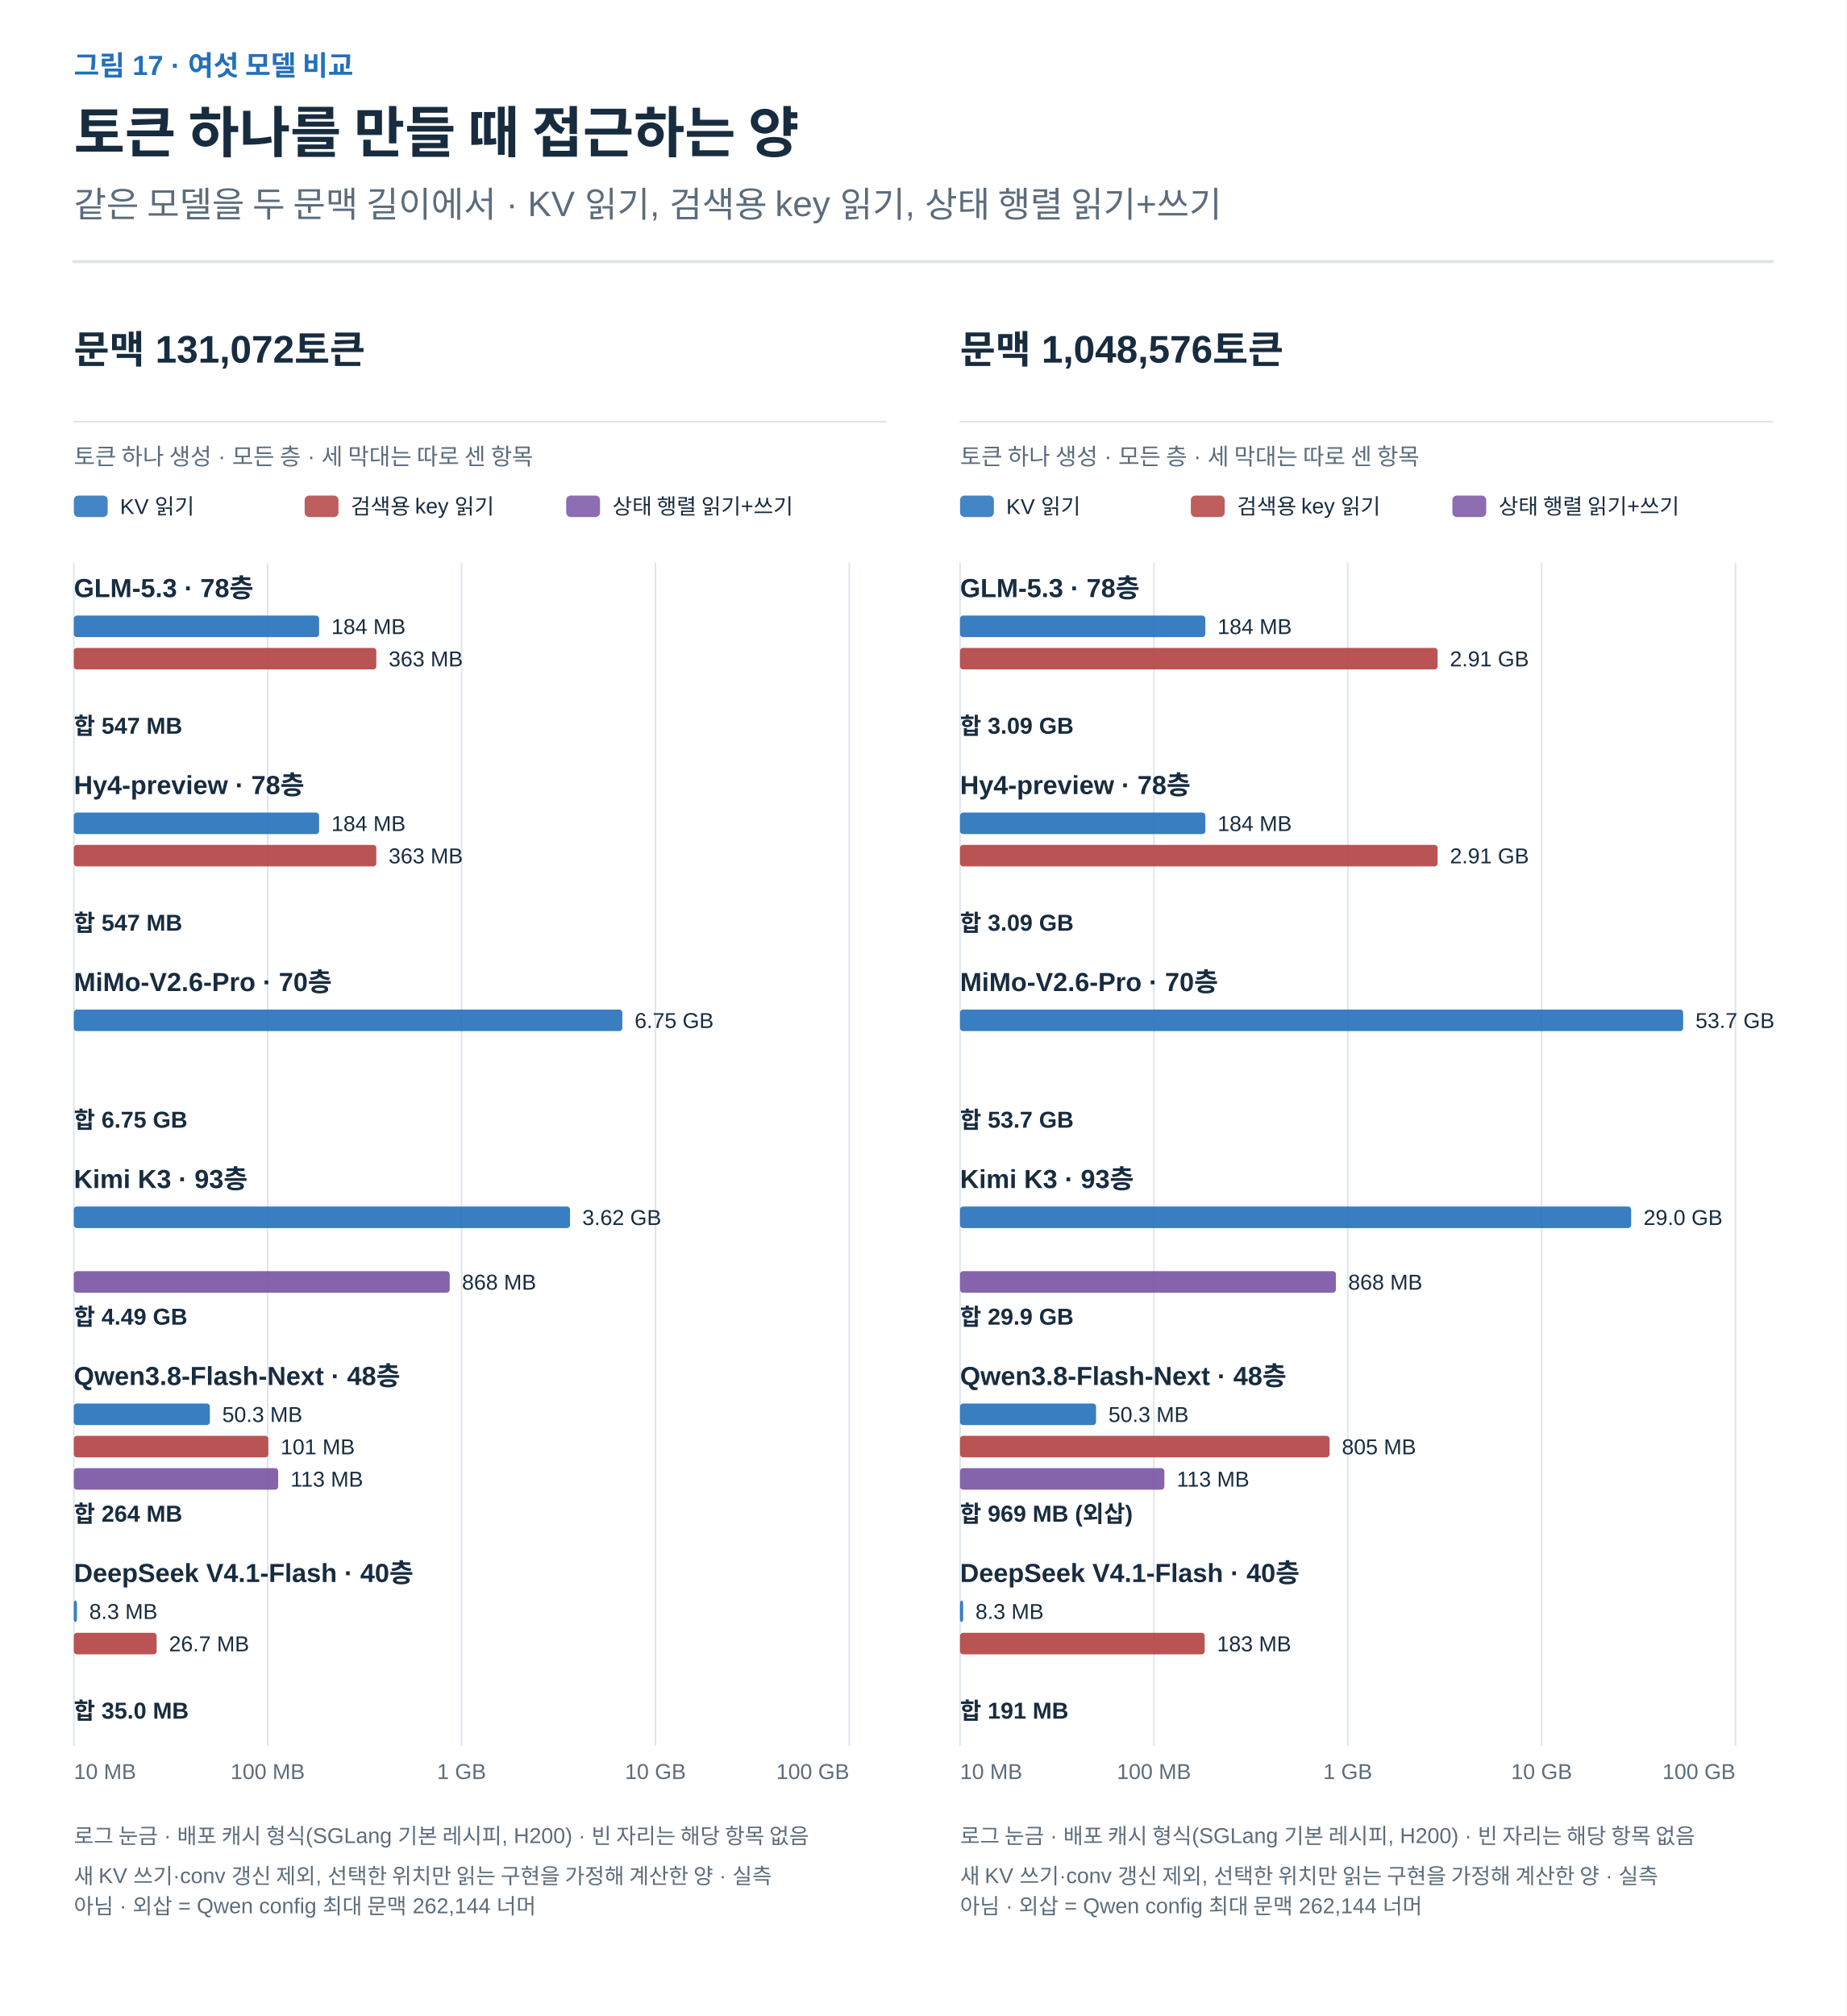
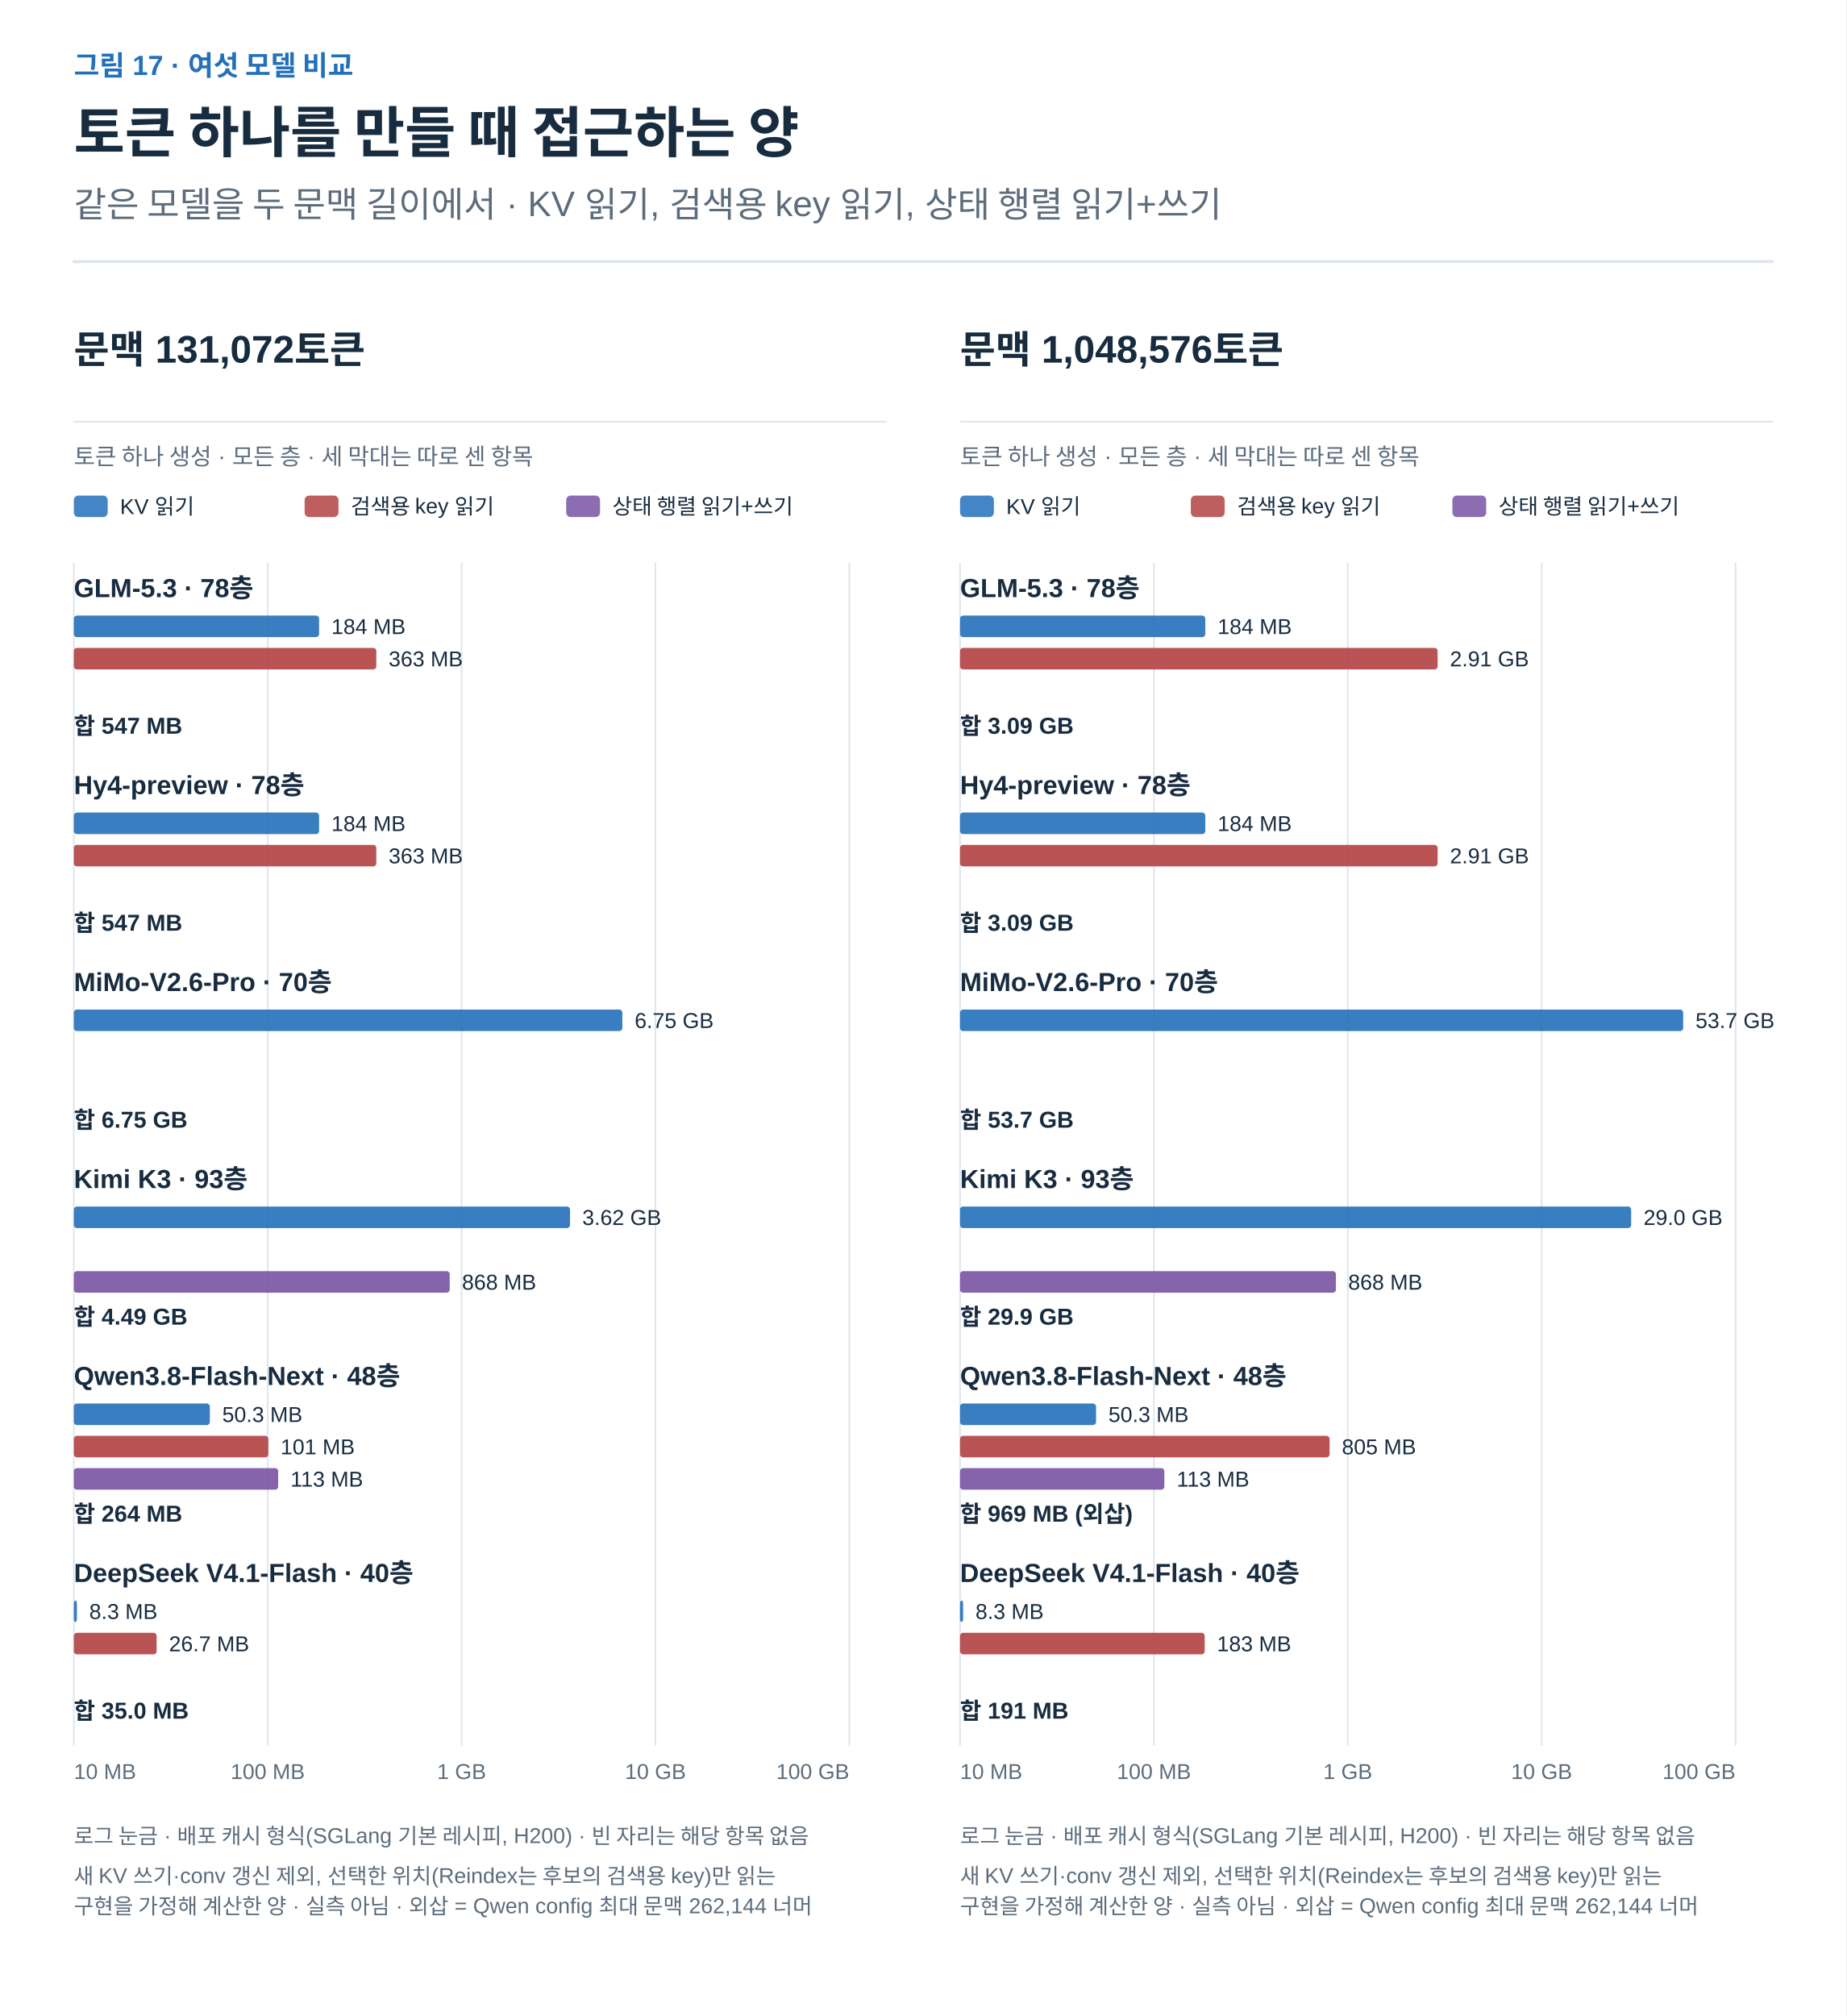
<svg xmlns="http://www.w3.org/2000/svg" width="1200" height="1310" viewBox="0 0 1200 1310" role="img" aria-labelledby="title desc">
  <defs>
    <marker id="arrow-ink" viewBox="0 0 10 10" refX="8" refY="5" markerWidth="6" markerHeight="6" orient="auto">
      <path d="M1 1 L9 5 L1 9" fill="none" stroke="#182C40" stroke-width="1.6" />
    </marker>
    <marker id="arrow-muted" viewBox="0 0 10 10" refX="8" refY="5" markerWidth="6" markerHeight="6" orient="auto">
      <path d="M1 1 L9 5 L1 9" fill="none" stroke="#5C6C7C" stroke-width="1.6" />
    </marker>
    <marker id="arrow-line" viewBox="0 0 10 10" refX="8" refY="5" markerWidth="6" markerHeight="6" orient="auto">
      <path d="M1 1 L9 5 L1 9" fill="none" stroke="#DCE4EC" stroke-width="1.6" />
    </marker>
    <marker id="arrow-paper" viewBox="0 0 10 10" refX="8" refY="5" markerWidth="6" markerHeight="6" orient="auto">
      <path d="M1 1 L9 5 L1 9" fill="none" stroke="#FFFFFF" stroke-width="1.6" />
    </marker>
    <marker id="arrow-blue" viewBox="0 0 10 10" refX="8" refY="5" markerWidth="6" markerHeight="6" orient="auto">
      <path d="M1 1 L9 5 L1 9" fill="none" stroke="#2470BB" stroke-width="1.6" />
    </marker>
    <marker id="arrow-teal" viewBox="0 0 10 10" refX="8" refY="5" markerWidth="6" markerHeight="6" orient="auto">
      <path d="M1 1 L9 5 L1 9" fill="none" stroke="#287D78" stroke-width="1.6" />
    </marker>
    <marker id="arrow-orange" viewBox="0 0 10 10" refX="8" refY="5" markerWidth="6" markerHeight="6" orient="auto">
      <path d="M1 1 L9 5 L1 9" fill="none" stroke="#B55B22" stroke-width="1.6" />
    </marker>
    <marker id="arrow-purple" viewBox="0 0 10 10" refX="8" refY="5" markerWidth="6" markerHeight="6" orient="auto">
      <path d="M1 1 L9 5 L1 9" fill="none" stroke="#7954A3" stroke-width="1.6" />
    </marker>
    <marker id="arrow-gray" viewBox="0 0 10 10" refX="8" refY="5" markerWidth="6" markerHeight="6" orient="auto">
      <path d="M1 1 L9 5 L1 9" fill="none" stroke="#657789" stroke-width="1.6" />
    </marker>
    <marker id="arrow-red" viewBox="0 0 10 10" refX="8" refY="5" markerWidth="6" markerHeight="6" orient="auto">
      <path d="M1 1 L9 5 L1 9" fill="none" stroke="#B34242" stroke-width="1.6" />
    </marker>
    <marker id="arrow-indigo" viewBox="0 0 10 10" refX="8" refY="5" markerWidth="6" markerHeight="6" orient="auto">
      <path d="M1 1 L9 5 L1 9" fill="none" stroke="#4C60A8" stroke-width="1.6" />
    </marker>
    <marker id="arrow-slate" viewBox="0 0 10 10" refX="8" refY="5" markerWidth="6" markerHeight="6" orient="auto">
      <path d="M1 1 L9 5 L1 9" fill="none" stroke="#8191A0" stroke-width="1.6" />
    </marker>
    <marker id="arrow-surface" viewBox="0 0 10 10" refX="8" refY="5" markerWidth="6" markerHeight="6" orient="auto">
      <path d="M1 1 L9 5 L1 9" fill="none" stroke="#F8FAFC" stroke-width="1.6" />
    </marker>
  </defs>
  <style>text{font-family:Arial,"Apple SD Gothic Neo","Noto Sans KR",sans-serif}text[font-family]{font-family:Menlo,Consolas,monospace}path{stroke-linecap:round;stroke-linejoin:round}</style>
  <rect width="100%" height="100%" fill="white" />
  <text x="48" y="49" fill="#2470BB" font-size="18" font-weight="600" text-anchor="start" data-max-width="1104">그림 17 · 여섯 모델 비교</text>
  <text x="48" y="99" fill="#182C40" font-size="36" font-weight="700" text-anchor="start" data-max-width="1104">토큰 하나를 만들 때 접근하는 양</text>
  <text x="48" y="141" fill="#5C6C7C" font-size="23" font-weight="400" text-anchor="start" data-max-width="1104">같은 모델을 두 문맥 길이에서 · KV 읽기, 검색용 key 읽기, 상태 행렬 읽기+쓰기</text>
  <path d="M48,170 H1152" stroke="#DCE4EC" stroke-width="2" />
  <g transform="translate(48 206) scale(1)" data-panel="1">
    <text x="0" y="30" fill="#182C40" font-size="25" font-weight="600" text-anchor="start" data-max-width="528">문맥 131,072토큰</text>
    <path d="M0 68 L528 68" stroke="#DCE4EC" stroke-width="1" fill="none" />
    <text x="0" y="96" fill="#5C6C7C" font-size="15" font-weight="400" text-anchor="start" data-max-width="528">토큰 하나 생성 · 모든 층 · 세 막대는 따로 센 항목</text>
    <rect x="0" y="116" width="22" height="14" rx="3" fill="#2470BB" fill-opacity=".85" />
    <text x="30" y="128" fill="#182C40" font-size="14" font-weight="400" text-anchor="start" data-max-width="180">KV 읽기</text>
    <rect x="150" y="116" width="22" height="14" rx="3" fill="#B34242" fill-opacity=".85" />
    <text x="180" y="128" fill="#182C40" font-size="14" font-weight="400" text-anchor="start" data-max-width="180">검색용 key 읽기</text>
    <rect x="320" y="116" width="22" height="14" rx="3" fill="#7954A3" fill-opacity=".85" />
    <text x="350" y="128" fill="#182C40" font-size="14" font-weight="400" text-anchor="start" data-max-width="180">상태 행렬 읽기+쓰기</text>
    <path d="M504 160 L504 928" stroke="#DCE4EC" stroke-width="1" fill="none" />
    <path d="M378 160 L378 928" stroke="#DCE4EC" stroke-width="1" fill="none" />
    <path d="M252 160 L252 928" stroke="#DCE4EC" stroke-width="1" fill="none" />
    <path d="M126 160 L126 928" stroke="#DCE4EC" stroke-width="1" fill="none" />
    <path d="M0 160 L0 928" stroke="#DCE4EC" stroke-width="1" fill="none" />
    <text x="0" y="950" fill="#5C6C7C" font-size="14" font-weight="400" text-anchor="start" data-max-width="80">10 MB</text>
    <text x="126" y="950" fill="#5C6C7C" font-size="14" font-weight="400" text-anchor="middle" data-max-width="80">100 MB</text>
    <text x="252" y="950" fill="#5C6C7C" font-size="14" font-weight="400" text-anchor="middle" data-max-width="80">1 GB</text>
    <text x="378" y="950" fill="#5C6C7C" font-size="14" font-weight="400" text-anchor="middle" data-max-width="80">10 GB</text>
    <text x="504" y="950" fill="#5C6C7C" font-size="14" font-weight="400" text-anchor="end" data-max-width="80">100 GB</text>
    <text x="0" y="182" fill="#182C40" font-size="17" font-weight="700" text-anchor="start" data-max-width="528">GLM-5.3 · 78층</text>
    <rect x="0" y="194" width="159.4" height="14" rx="2" fill="#2470BB" fill-opacity="0.9" />
    <text x="167.375" y="206" fill="#182C40" font-size="14" font-weight="400" text-anchor="start" data-max-width="120">184 MB</text>
    <rect x="0" y="215" width="196.6" height="14" rx="2" fill="#B34242" fill-opacity="0.9" />
    <text x="204.598" y="227" fill="#182C40" font-size="14" font-weight="400" text-anchor="start" data-max-width="120">363 MB</text>
    <text x="0" y="271" fill="#182C40" font-size="15" font-weight="700" text-anchor="start" data-max-width="528">합 547 MB</text>
    <text x="0" y="310" fill="#182C40" font-size="17" font-weight="700" text-anchor="start" data-max-width="528">Hy4-preview · 78층</text>
    <rect x="0" y="322" width="159.4" height="14" rx="2" fill="#2470BB" fill-opacity="0.9" />
    <text x="167.375" y="334" fill="#182C40" font-size="14" font-weight="400" text-anchor="start" data-max-width="120">184 MB</text>
    <rect x="0" y="343" width="196.6" height="14" rx="2" fill="#B34242" fill-opacity="0.9" />
    <text x="204.598" y="355" fill="#182C40" font-size="14" font-weight="400" text-anchor="start" data-max-width="120">363 MB</text>
    <text x="0" y="399" fill="#182C40" font-size="15" font-weight="700" text-anchor="start" data-max-width="528">합 547 MB</text>
    <text x="0" y="438" fill="#182C40" font-size="17" font-weight="700" text-anchor="start" data-max-width="528">MiMo-V2.6-Pro · 70층</text>
    <rect x="0" y="450" width="356.5" height="14" rx="2" fill="#2470BB" fill-opacity="0.9" />
    <text x="364.494" y="462" fill="#182C40" font-size="14" font-weight="400" text-anchor="start" data-max-width="120">6.75 GB</text>
    <text x="0" y="527" fill="#182C40" font-size="15" font-weight="700" text-anchor="start" data-max-width="528">합 6.75 GB</text>
    <text x="0" y="566" fill="#182C40" font-size="17" font-weight="700" text-anchor="start" data-max-width="528">Kimi K3 · 93층</text>
    <rect x="0" y="578" width="322.5" height="14" rx="2" fill="#2470BB" fill-opacity="0.9" />
    <text x="330.456" y="590" fill="#182C40" font-size="14" font-weight="400" text-anchor="start" data-max-width="120">3.62 GB</text>
    <rect x="0" y="620" width="244.3" height="14" rx="2" fill="#7954A3" fill-opacity="0.9" />
    <text x="252.267" y="632" fill="#182C40" font-size="14" font-weight="400" text-anchor="start" data-max-width="120">868 MB</text>
    <text x="0" y="655" fill="#182C40" font-size="15" font-weight="700" text-anchor="start" data-max-width="528">합 4.49 GB</text>
    <text x="0" y="694" fill="#182C40" font-size="17" font-weight="700" text-anchor="start" data-max-width="528">Qwen3.8-Flash-Next · 48층</text>
    <rect x="0" y="706" width="88.4" height="14" rx="2" fill="#2470BB" fill-opacity="0.9" />
    <text x="96.432" y="718" fill="#182C40" font-size="14" font-weight="400" text-anchor="start" data-max-width="120">50.3 MB</text>
    <rect x="0" y="727" width="126.4" height="14" rx="2" fill="#B34242" fill-opacity="0.9" />
    <text x="134.362" y="739" fill="#182C40" font-size="14" font-weight="400" text-anchor="start" data-max-width="120">101 MB</text>
    <rect x="0" y="748" width="132.8" height="14" rx="2" fill="#7954A3" fill-opacity="0.9" />
    <text x="140.807" y="760" fill="#182C40" font-size="14" font-weight="400" text-anchor="start" data-max-width="120">113 MB</text>
    <text x="0" y="783" fill="#182C40" font-size="15" font-weight="700" text-anchor="start" data-max-width="528">합 264 MB</text>
    <text x="0" y="822" fill="#182C40" font-size="17" font-weight="700" text-anchor="start" data-max-width="528">DeepSeek V4.1-Flash · 40층</text>
    <rect x="0" y="834" width="2.0" height="14" rx="2" fill="#2470BB" fill-opacity="0.9" />
    <text x="10" y="846" fill="#182C40" font-size="14" font-weight="400" text-anchor="start" data-max-width="120">8.3 MB</text>
    <rect x="0" y="855" width="53.8" height="14" rx="2" fill="#B34242" fill-opacity="0.9" />
    <text x="61.82" y="867" fill="#182C40" font-size="14" font-weight="400" text-anchor="start" data-max-width="120">26.7 MB</text>
    <text x="0" y="911" fill="#182C40" font-size="15" font-weight="700" text-anchor="start" data-max-width="528">합 35.0 MB</text>
    <text x="0" y="992" fill="#5C6C7C" font-size="14" font-weight="400" text-anchor="start" data-max-width="528">로그 눈금 · 배포 캐시 형식(SGLang 기본 레시피, H200) · 빈 자리는 해당 항목 없음</text>
-     <text x="0" y="1018" fill="#5C6C7C" font-size="14" font-weight="400" text-anchor="start" data-max-width="528">새 KV 쓰기·conv 갱신 제외, 선택한 위치만 읽는 구현을 가정해 계산한 양 · 실측</text>
-     <text x="0" y="1037.6" fill="#5C6C7C" font-size="14" font-weight="400" text-anchor="start" data-max-width="528">아님 · 외삽 = Qwen config 최대 문맥 262,144 너머</text>
+     <text x="0" y="1018" fill="#5C6C7C" font-size="14" font-weight="400" text-anchor="start" data-max-width="528">새 KV 쓰기·conv 갱신 제외, 선택한 위치(Reindex는 후보의 검색용 key)만 읽는</text>
+     <text x="0" y="1037.6" fill="#5C6C7C" font-size="14" font-weight="400" text-anchor="start" data-max-width="528">구현을 가정해 계산한 양 · 실측 아님 · 외삽 = Qwen config 최대 문맥 262,144 너머</text>
  </g>
  <g transform="translate(624 206) scale(1)" data-panel="2">
    <text x="0" y="30" fill="#182C40" font-size="25" font-weight="600" text-anchor="start" data-max-width="528">문맥 1,048,576토큰</text>
    <path d="M0 68 L528 68" stroke="#DCE4EC" stroke-width="1" fill="none" />
    <text x="0" y="96" fill="#5C6C7C" font-size="15" font-weight="400" text-anchor="start" data-max-width="528">토큰 하나 생성 · 모든 층 · 세 막대는 따로 센 항목</text>
    <rect x="0" y="116" width="22" height="14" rx="3" fill="#2470BB" fill-opacity=".85" />
    <text x="30" y="128" fill="#182C40" font-size="14" font-weight="400" text-anchor="start" data-max-width="180">KV 읽기</text>
    <rect x="150" y="116" width="22" height="14" rx="3" fill="#B34242" fill-opacity=".85" />
    <text x="180" y="128" fill="#182C40" font-size="14" font-weight="400" text-anchor="start" data-max-width="180">검색용 key 읽기</text>
    <rect x="320" y="116" width="22" height="14" rx="3" fill="#7954A3" fill-opacity=".85" />
    <text x="350" y="128" fill="#182C40" font-size="14" font-weight="400" text-anchor="start" data-max-width="180">상태 행렬 읽기+쓰기</text>
    <path d="M504 160 L504 928" stroke="#DCE4EC" stroke-width="1" fill="none" />
    <path d="M378 160 L378 928" stroke="#DCE4EC" stroke-width="1" fill="none" />
    <path d="M252 160 L252 928" stroke="#DCE4EC" stroke-width="1" fill="none" />
    <path d="M126 160 L126 928" stroke="#DCE4EC" stroke-width="1" fill="none" />
    <path d="M0 160 L0 928" stroke="#DCE4EC" stroke-width="1" fill="none" />
    <text x="0" y="950" fill="#5C6C7C" font-size="14" font-weight="400" text-anchor="start" data-max-width="80">10 MB</text>
    <text x="126" y="950" fill="#5C6C7C" font-size="14" font-weight="400" text-anchor="middle" data-max-width="80">100 MB</text>
    <text x="252" y="950" fill="#5C6C7C" font-size="14" font-weight="400" text-anchor="middle" data-max-width="80">1 GB</text>
    <text x="378" y="950" fill="#5C6C7C" font-size="14" font-weight="400" text-anchor="middle" data-max-width="80">10 GB</text>
    <text x="504" y="950" fill="#5C6C7C" font-size="14" font-weight="400" text-anchor="end" data-max-width="80">100 GB</text>
    <text x="0" y="182" fill="#182C40" font-size="17" font-weight="700" text-anchor="start" data-max-width="528">GLM-5.3 · 78층</text>
    <rect x="0" y="194" width="159.4" height="14" rx="2" fill="#2470BB" fill-opacity="0.9" />
    <text x="167.375" y="206" fill="#182C40" font-size="14" font-weight="400" text-anchor="start" data-max-width="120">184 MB</text>
    <rect x="0" y="215" width="310.4" height="14" rx="2" fill="#B34242" fill-opacity="0.9" />
    <text x="318.388" y="227" fill="#182C40" font-size="14" font-weight="400" text-anchor="start" data-max-width="120">2.91 GB</text>
    <text x="0" y="271" fill="#182C40" font-size="15" font-weight="700" text-anchor="start" data-max-width="528">합 3.09 GB</text>
    <text x="0" y="310" fill="#182C40" font-size="17" font-weight="700" text-anchor="start" data-max-width="528">Hy4-preview · 78층</text>
    <rect x="0" y="322" width="159.4" height="14" rx="2" fill="#2470BB" fill-opacity="0.9" />
    <text x="167.375" y="334" fill="#182C40" font-size="14" font-weight="400" text-anchor="start" data-max-width="120">184 MB</text>
    <rect x="0" y="343" width="310.4" height="14" rx="2" fill="#B34242" fill-opacity="0.9" />
    <text x="318.388" y="355" fill="#182C40" font-size="14" font-weight="400" text-anchor="start" data-max-width="120">2.91 GB</text>
    <text x="0" y="399" fill="#182C40" font-size="15" font-weight="700" text-anchor="start" data-max-width="528">합 3.09 GB</text>
    <text x="0" y="438" fill="#182C40" font-size="17" font-weight="700" text-anchor="start" data-max-width="528">MiMo-V2.6-Pro · 70층</text>
    <rect x="0" y="450" width="470.0" height="14" rx="2" fill="#2470BB" fill-opacity="0.9" />
    <text x="478.004" y="462" fill="#182C40" font-size="14" font-weight="400" text-anchor="start" data-max-width="120">53.7 GB</text>
    <text x="0" y="527" fill="#182C40" font-size="15" font-weight="700" text-anchor="start" data-max-width="528">합 53.7 GB</text>
    <text x="0" y="566" fill="#182C40" font-size="17" font-weight="700" text-anchor="start" data-max-width="528">Kimi K3 · 93층</text>
    <rect x="0" y="578" width="436.2" height="14" rx="2" fill="#2470BB" fill-opacity="0.9" />
    <text x="444.245" y="590" fill="#182C40" font-size="14" font-weight="400" text-anchor="start" data-max-width="120">29.0 GB</text>
    <rect x="0" y="620" width="244.3" height="14" rx="2" fill="#7954A3" fill-opacity="0.9" />
    <text x="252.267" y="632" fill="#182C40" font-size="14" font-weight="400" text-anchor="start" data-max-width="120">868 MB</text>
    <text x="0" y="655" fill="#182C40" font-size="15" font-weight="700" text-anchor="start" data-max-width="528">합 29.9 GB</text>
    <text x="0" y="694" fill="#182C40" font-size="17" font-weight="700" text-anchor="start" data-max-width="528">Qwen3.8-Flash-Next · 48층</text>
    <rect x="0" y="706" width="88.4" height="14" rx="2" fill="#2470BB" fill-opacity="0.9" />
    <text x="96.432" y="718" fill="#182C40" font-size="14" font-weight="400" text-anchor="start" data-max-width="120">50.3 MB</text>
    <rect x="0" y="727" width="240.2" height="14" rx="2" fill="#B34242" fill-opacity="0.9" />
    <text x="248.151" y="739" fill="#182C40" font-size="14" font-weight="400" text-anchor="start" data-max-width="120">805 MB</text>
    <rect x="0" y="748" width="132.8" height="14" rx="2" fill="#7954A3" fill-opacity="0.9" />
    <text x="140.807" y="760" fill="#182C40" font-size="14" font-weight="400" text-anchor="start" data-max-width="120">113 MB</text>
    <text x="0" y="783" fill="#182C40" font-size="15" font-weight="700" text-anchor="start" data-max-width="528">합 969 MB (외삽)</text>
    <text x="0" y="822" fill="#182C40" font-size="17" font-weight="700" text-anchor="start" data-max-width="528">DeepSeek V4.1-Flash · 40층</text>
    <rect x="0" y="834" width="2.0" height="14" rx="2" fill="#2470BB" fill-opacity="0.9" />
    <text x="10" y="846" fill="#182C40" font-size="14" font-weight="400" text-anchor="start" data-max-width="120">8.3 MB</text>
    <rect x="0" y="855" width="159.0" height="14" rx="2" fill="#B34242" fill-opacity="0.9" />
    <text x="166.983" y="867" fill="#182C40" font-size="14" font-weight="400" text-anchor="start" data-max-width="120">183 MB</text>
    <text x="0" y="911" fill="#182C40" font-size="15" font-weight="700" text-anchor="start" data-max-width="528">합 191 MB</text>
    <text x="0" y="992" fill="#5C6C7C" font-size="14" font-weight="400" text-anchor="start" data-max-width="528">로그 눈금 · 배포 캐시 형식(SGLang 기본 레시피, H200) · 빈 자리는 해당 항목 없음</text>
-     <text x="0" y="1018" fill="#5C6C7C" font-size="14" font-weight="400" text-anchor="start" data-max-width="528">새 KV 쓰기·conv 갱신 제외, 선택한 위치만 읽는 구현을 가정해 계산한 양 · 실측</text>
-     <text x="0" y="1037.6" fill="#5C6C7C" font-size="14" font-weight="400" text-anchor="start" data-max-width="528">아님 · 외삽 = Qwen config 최대 문맥 262,144 너머</text>
+     <text x="0" y="1018" fill="#5C6C7C" font-size="14" font-weight="400" text-anchor="start" data-max-width="528">새 KV 쓰기·conv 갱신 제외, 선택한 위치(Reindex는 후보의 검색용 key)만 읽는</text>
+     <text x="0" y="1037.6" fill="#5C6C7C" font-size="14" font-weight="400" text-anchor="start" data-max-width="528">구현을 가정해 계산한 양 · 실측 아님 · 외삽 = Qwen config 최대 문맥 262,144 너머</text>
  </g>
</svg>
